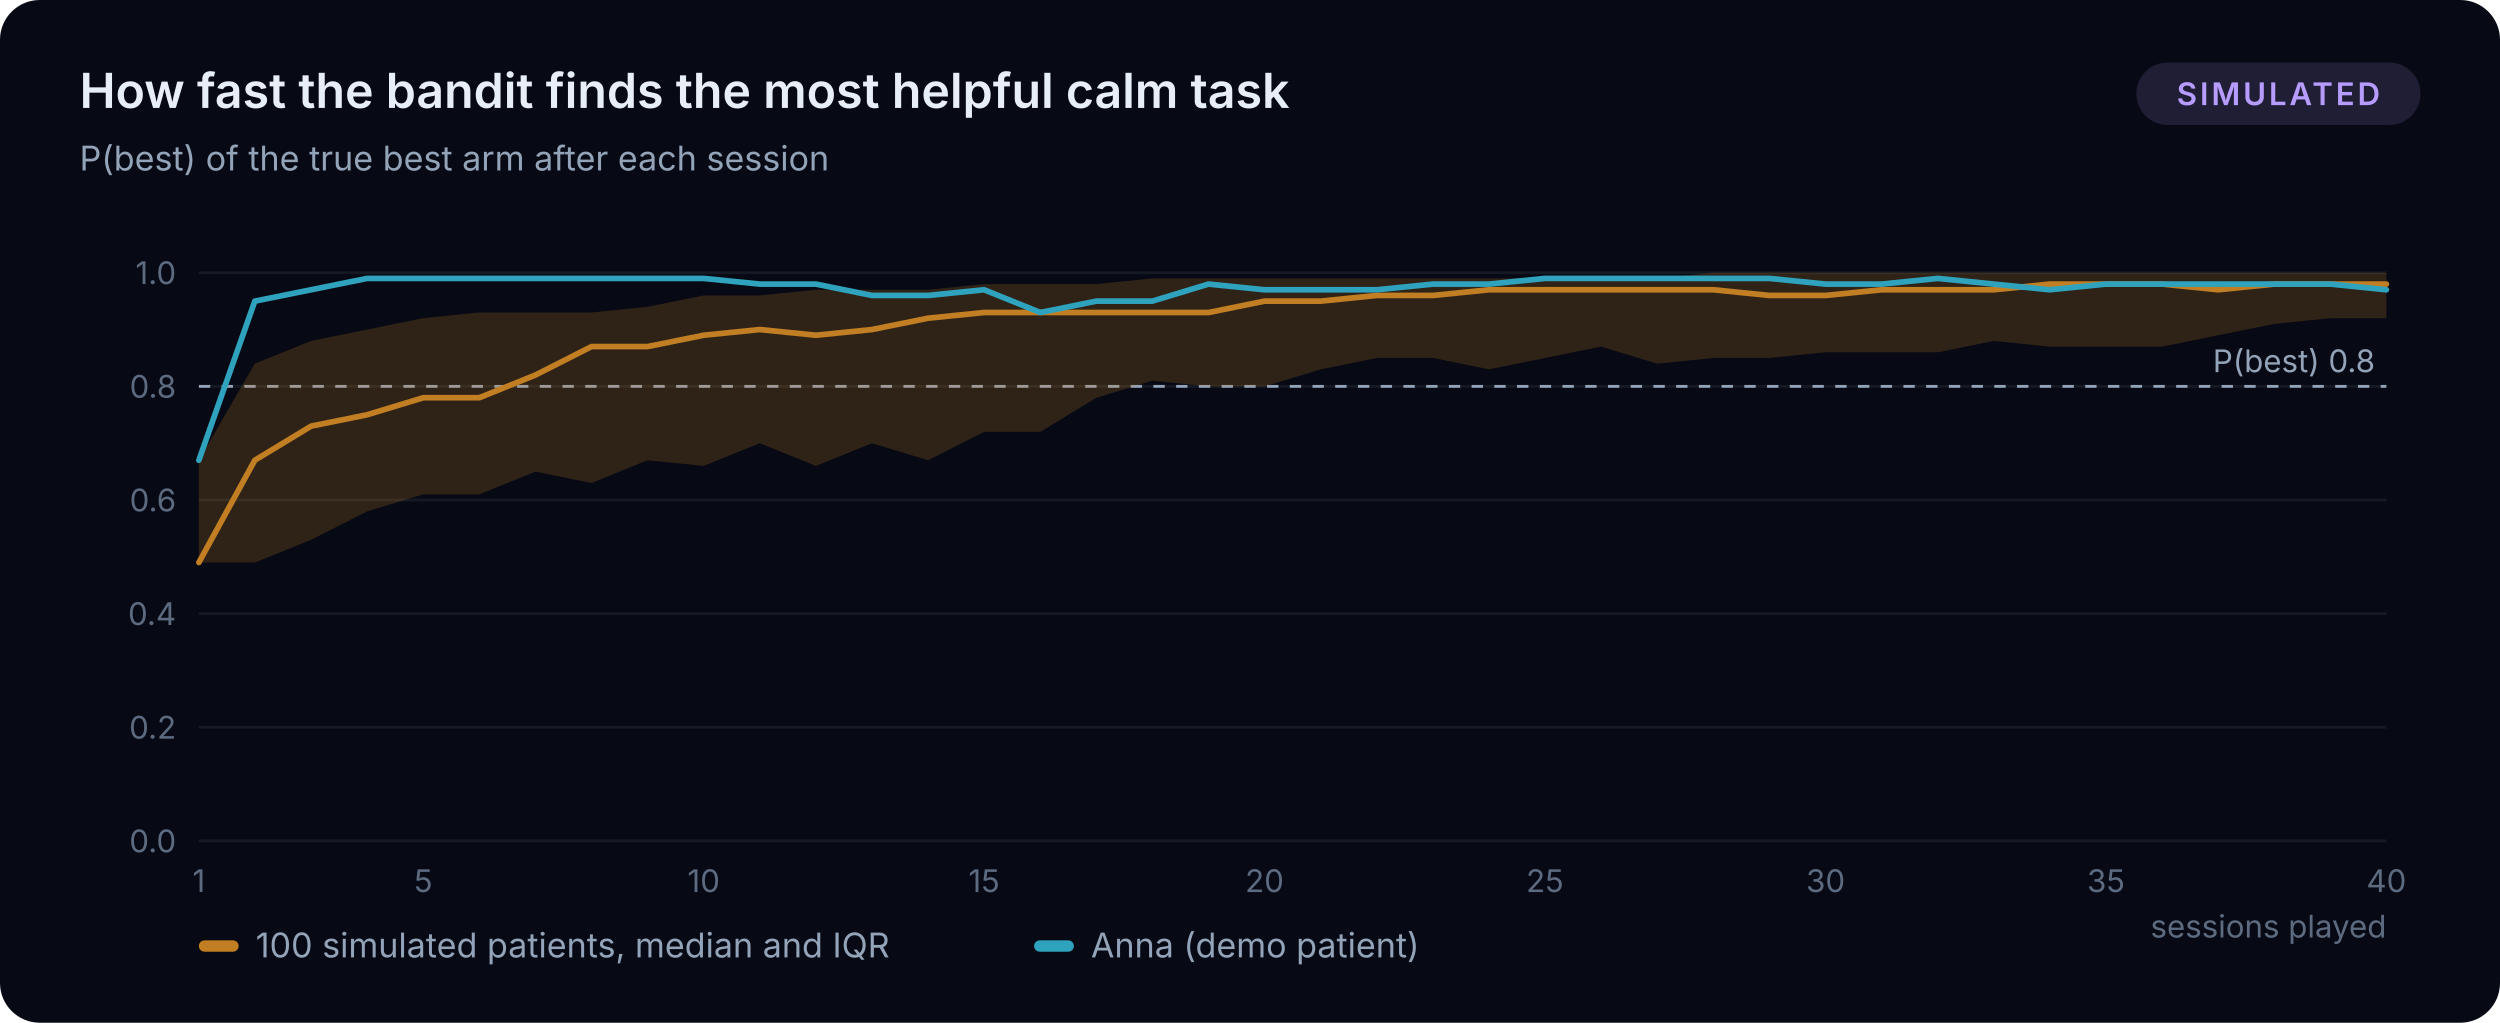
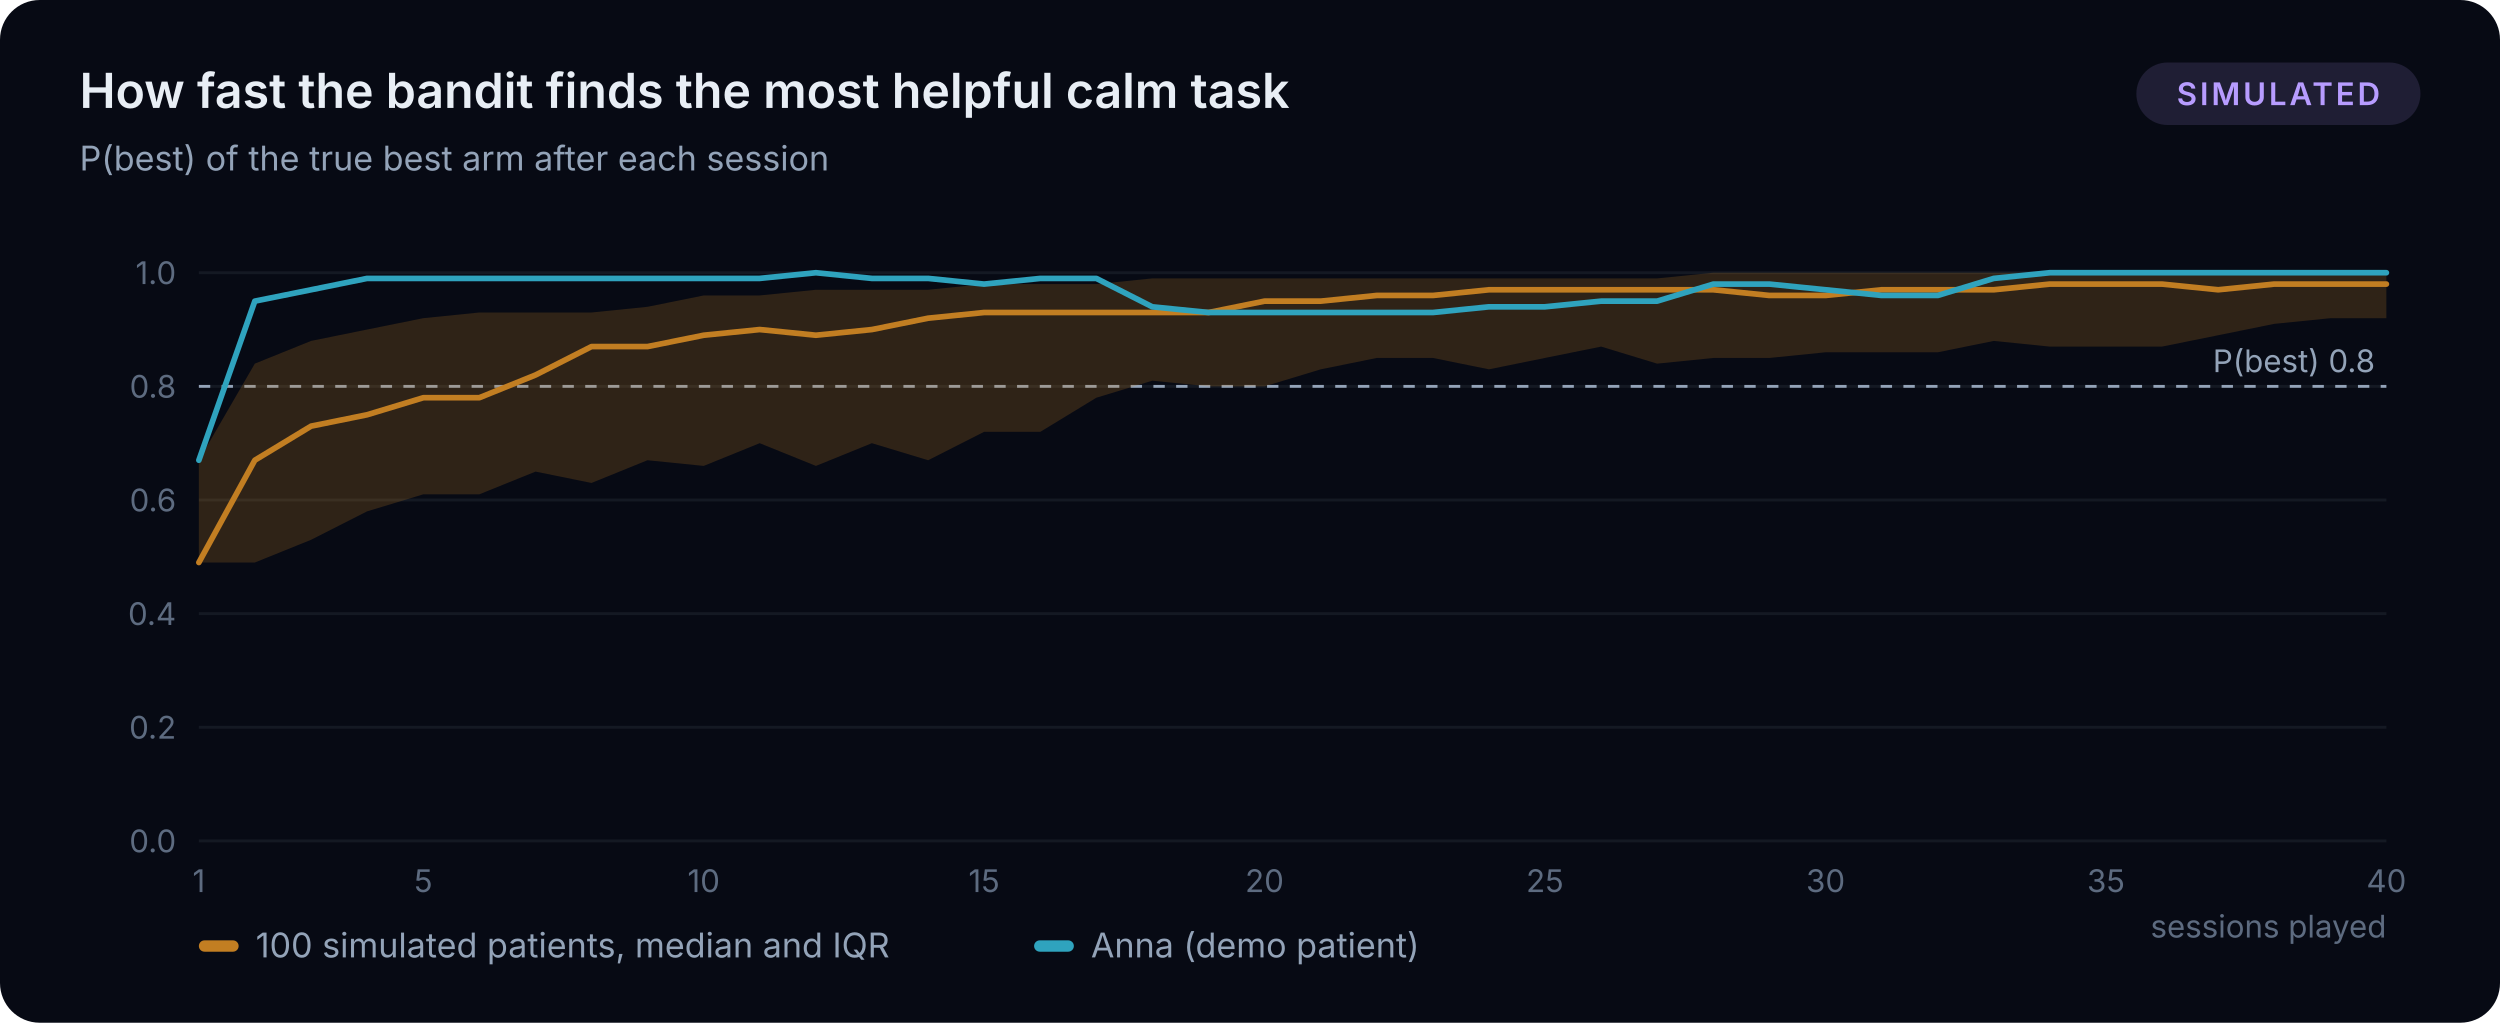
<svg xmlns="http://www.w3.org/2000/svg" viewBox="0 0 880 360" width="880" height="360" font-family="Inter, system-ui, -apple-system, Segoe UI, sans-serif" role="img" aria-label="Bandit convergence: P(best) of the truly most helpful calm task">
  <rect width="880" height="360" rx="14" fill="#070A14" />
  <text x="28.0" y="38.0" font-size="17" fill="#E8EEF5" text-anchor="start" font-weight="600">How fast the bandit finds the most helpful calm task</text>
  <text x="28.0" y="60.0" font-size="12" fill="#93A3B8" text-anchor="start" font-weight="400">P(best) of the true best arm after each session</text>
  <rect x="752" y="22" width="100" height="22" rx="11" fill="rgba(183,156,255,0.14)" />
  <text x="802.0" y="37.0" font-size="11" fill="#B79CFF" text-anchor="middle" font-weight="600" letter-spacing="1">SIMULATED</text>
  <line x1="70.0" y1="296.0" x2="840.0" y2="296.0" stroke="rgba(185,202,214,0.08)" stroke-width="1" />
  <text x="62.0" y="300.0" font-size="11" fill="#5D6B80" text-anchor="end" font-weight="400">0.0</text>
  <line x1="70.0" y1="256.0" x2="840.0" y2="256.0" stroke="rgba(185,202,214,0.08)" stroke-width="1" />
  <text x="62.0" y="260.0" font-size="11" fill="#5D6B80" text-anchor="end" font-weight="400">0.2</text>
  <line x1="70.0" y1="216.0" x2="840.0" y2="216.0" stroke="rgba(185,202,214,0.08)" stroke-width="1" />
  <text x="62.0" y="220.0" font-size="11" fill="#5D6B80" text-anchor="end" font-weight="400">0.4</text>
  <line x1="70.0" y1="176.0" x2="840.0" y2="176.0" stroke="rgba(185,202,214,0.08)" stroke-width="1" />
  <text x="62.0" y="180.0" font-size="11" fill="#5D6B80" text-anchor="end" font-weight="400">0.6</text>
  <line x1="70.0" y1="136.0" x2="840.0" y2="136.0" stroke="rgba(185,202,214,0.08)" stroke-width="1" />
  <text x="62.0" y="140.0" font-size="11" fill="#5D6B80" text-anchor="end" font-weight="400">0.8</text>
  <line x1="70.0" y1="96.0" x2="840.0" y2="96.0" stroke="rgba(185,202,214,0.08)" stroke-width="1" />
  <text x="62.0" y="100.0" font-size="11" fill="#5D6B80" text-anchor="end" font-weight="400">1.0</text>
  <text x="70.0" y="314.0" font-size="11" fill="#5D6B80" text-anchor="middle" font-weight="400">1</text>
  <text x="149.0" y="314.0" font-size="11" fill="#5D6B80" text-anchor="middle" font-weight="400">5</text>
  <text x="247.7" y="314.0" font-size="11" fill="#5D6B80" text-anchor="middle" font-weight="400">10</text>
  <text x="346.4" y="314.0" font-size="11" fill="#5D6B80" text-anchor="middle" font-weight="400">15</text>
  <text x="445.1" y="314.0" font-size="11" fill="#5D6B80" text-anchor="middle" font-weight="400">20</text>
  <text x="543.8" y="314.0" font-size="11" fill="#5D6B80" text-anchor="middle" font-weight="400">25</text>
  <text x="642.6" y="314.0" font-size="11" fill="#5D6B80" text-anchor="middle" font-weight="400">30</text>
  <text x="741.3" y="314.0" font-size="11" fill="#5D6B80" text-anchor="middle" font-weight="400">35</text>
  <text x="840.0" y="314.0" font-size="11" fill="#5D6B80" text-anchor="middle" font-weight="400">40</text>
  <text x="840.0" y="330.0" font-size="11" fill="#5D6B80" text-anchor="end" font-weight="400">sessions played</text>
  <line x1="70.0" y1="136.0" x2="840.0" y2="136.0" stroke="#93A3B8" stroke-width="1" stroke-dasharray="4 4" />
  <text x="836.0" y="131.0" font-size="11" fill="#93A3B8" text-anchor="end" font-weight="400">P(best) 0.8</text>
  <path d="M70.0,162.0 L89.7,128.0 L109.5,120.0 L129.2,116.0 L149.0,112.0 L168.7,110.0 L188.5,110.0 L208.2,110.0 L227.9,108.0 L247.7,104.0 L267.4,104.0 L287.2,102.0 L306.9,102.0 L326.7,102.0 L346.4,100.0 L366.2,100.0 L385.9,100.0 L405.6,98.0 L425.4,98.0 L445.1,98.0 L464.9,98.0 L484.6,98.0 L504.4,98.0 L524.1,98.0 L543.8,98.0 L563.6,98.0 L583.3,98.0 L603.1,96.0 L622.8,96.0 L642.6,96.0 L662.3,96.0 L682.1,96.0 L701.8,96.0 L721.5,96.0 L741.3,96.0 L761.0,96.0 L780.8,96.0 L800.5,96.0 L820.3,96.0 L840.0,96.0 L840.0,112.0 L820.3,112.0 L800.5,114.0 L780.8,118.0 L761.0,122.0 L741.3,122.0 L721.5,122.0 L701.8,120.0 L682.1,124.0 L662.3,124.0 L642.6,124.0 L622.8,126.0 L603.1,126.0 L583.3,128.0 L563.6,122.0 L543.8,126.0 L524.1,130.0 L504.4,126.0 L484.6,126.0 L464.9,130.0 L445.1,136.0 L425.4,136.0 L405.6,134.0 L385.9,140.0 L366.2,152.0 L346.4,152.0 L326.7,162.0 L306.9,156.0 L287.2,164.0 L267.4,156.0 L247.7,164.0 L227.9,162.0 L208.2,170.0 L188.5,166.0 L168.7,174.0 L149.0,174.0 L129.2,180.0 L109.5,190.0 L89.7,198.0 L70.0,198.0 Z" fill="#C27E22" fill-opacity="0.22" />
  <path d="M70.0,198.0 L89.7,162.0 L109.5,150.0 L129.2,146.0 L149.0,140.0 L168.7,140.0 L188.5,132.0 L208.2,122.0 L227.9,122.0 L247.7,118.0 L267.4,116.0 L287.2,118.0 L306.9,116.0 L326.7,112.0 L346.4,110.0 L366.2,110.0 L385.9,110.0 L405.6,110.0 L425.4,110.0 L445.1,106.0 L464.9,106.0 L484.6,104.0 L504.4,104.0 L524.1,102.0 L543.8,102.0 L563.6,102.0 L583.3,102.0 L603.1,102.0 L622.8,104.0 L642.6,104.0 L662.3,102.0 L682.1,102.0 L701.8,102.0 L721.5,100.0 L741.3,100.0 L761.0,100.0 L780.8,102.0 L800.5,100.0 L820.3,100.0 L840.0,100.0" fill="none" stroke="#C27E22" stroke-width="2" stroke-linecap="round" stroke-linejoin="round" />
  <circle cx="70.0" cy="198.0" r="7" fill="transparent" />
  <circle cx="89.7" cy="162.0" r="7" fill="transparent" />
  <circle cx="109.5" cy="150.0" r="7" fill="transparent" />
  <circle cx="129.2" cy="146.0" r="7" fill="transparent" />
  <circle cx="149.0" cy="140.0" r="7" fill="transparent" />
  <circle cx="168.7" cy="140.0" r="7" fill="transparent" />
  <circle cx="188.5" cy="132.0" r="7" fill="transparent" />
  <circle cx="208.2" cy="122.0" r="7" fill="transparent" />
  <circle cx="227.9" cy="122.0" r="7" fill="transparent" />
  <circle cx="247.7" cy="118.0" r="7" fill="transparent" />
  <circle cx="267.4" cy="116.0" r="7" fill="transparent" />
  <circle cx="287.2" cy="118.0" r="7" fill="transparent" />
  <circle cx="306.9" cy="116.0" r="7" fill="transparent" />
  <circle cx="326.7" cy="112.0" r="7" fill="transparent" />
  <circle cx="346.4" cy="110.0" r="7" fill="transparent" />
  <circle cx="366.2" cy="110.0" r="7" fill="transparent" />
  <circle cx="385.9" cy="110.0" r="7" fill="transparent" />
  <circle cx="405.6" cy="110.0" r="7" fill="transparent" />
  <circle cx="425.4" cy="110.0" r="7" fill="transparent" />
  <circle cx="445.1" cy="106.0" r="7" fill="transparent" />
  <circle cx="464.9" cy="106.0" r="7" fill="transparent" />
  <circle cx="484.6" cy="104.0" r="7" fill="transparent" />
  <circle cx="504.4" cy="104.0" r="7" fill="transparent" />
  <circle cx="524.1" cy="102.0" r="7" fill="transparent" />
  <circle cx="543.8" cy="102.0" r="7" fill="transparent" />
  <circle cx="563.6" cy="102.0" r="7" fill="transparent" />
  <circle cx="583.3" cy="102.0" r="7" fill="transparent" />
  <circle cx="603.1" cy="102.0" r="7" fill="transparent" />
  <circle cx="622.8" cy="104.0" r="7" fill="transparent" />
  <circle cx="642.6" cy="104.0" r="7" fill="transparent" />
  <circle cx="662.3" cy="102.0" r="7" fill="transparent" />
  <circle cx="682.1" cy="102.0" r="7" fill="transparent" />
  <circle cx="701.8" cy="102.0" r="7" fill="transparent" />
  <circle cx="721.5" cy="100.0" r="7" fill="transparent" />
  <circle cx="741.3" cy="100.0" r="7" fill="transparent" />
  <circle cx="761.0" cy="100.0" r="7" fill="transparent" />
  <circle cx="780.8" cy="102.0" r="7" fill="transparent" />
  <circle cx="800.5" cy="100.0" r="7" fill="transparent" />
  <circle cx="820.3" cy="100.0" r="7" fill="transparent" />
  <circle cx="840.0" cy="100.0" r="7" fill="transparent" />
-   <path d="M70.0,162.0 L89.7,106.0 L109.5,102.0 L129.2,98.0 L149.0,98.0 L168.7,98.0 L188.5,98.0 L208.2,98.0 L227.9,98.0 L247.7,98.0 L267.4,100.0 L287.2,100.0 L306.9,104.0 L326.7,104.0 L346.4,102.0 L366.2,110.0 L385.9,106.0 L405.6,106.0 L425.4,100.0 L445.1,102.0 L464.9,102.0 L484.6,102.0 L504.4,100.0 L524.1,100.0 L543.8,98.0 L563.6,98.0 L583.3,98.0 L603.1,98.0 L622.8,98.0 L642.6,100.0 L662.3,100.0 L682.1,98.0 L701.8,100.0 L721.5,102.0 L741.3,100.0 L761.0,100.0 L780.8,100.0 L800.5,100.0 L820.3,100.0 L840.0,102.0" fill="none" stroke="#2FA3BE" stroke-width="2" stroke-linecap="round" stroke-linejoin="round" />
+   <path d="M70.0,162.0 L89.7,106.0 L109.5,102.0 L129.2,98.0 L149.0,98.0 L168.7,98.0 L188.5,98.0 L208.2,98.0 L227.9,98.0 L247.7,98.0 L267.4,98.0 L287.2,96.0 L306.9,98.0 L326.7,98.0 L346.4,100.0 L366.2,98.0 L385.9,98.0 L405.6,108.0 L425.4,110.0 L445.1,110.0 L464.9,110.0 L484.6,110.0 L504.4,110.0 L524.1,108.0 L543.8,108.0 L563.6,106.0 L583.3,106.0 L603.1,100.0 L622.8,100.0 L642.6,102.0 L662.3,104.0 L682.1,104.0 L701.8,98.0 L721.5,96.0 L741.3,96.0 L761.0,96.0 L780.8,96.0 L800.5,96.0 L820.3,96.0 L840.0,96.0" fill="none" stroke="#2FA3BE" stroke-width="2" stroke-linecap="round" stroke-linejoin="round" />
  <circle cx="70.0" cy="162.0" r="7" fill="transparent" />
  <circle cx="89.7" cy="106.0" r="7" fill="transparent" />
  <circle cx="109.5" cy="102.0" r="7" fill="transparent" />
  <circle cx="129.2" cy="98.0" r="7" fill="transparent" />
  <circle cx="149.0" cy="98.0" r="7" fill="transparent" />
  <circle cx="168.7" cy="98.0" r="7" fill="transparent" />
  <circle cx="188.5" cy="98.0" r="7" fill="transparent" />
  <circle cx="208.2" cy="98.0" r="7" fill="transparent" />
  <circle cx="227.9" cy="98.0" r="7" fill="transparent" />
  <circle cx="247.7" cy="98.0" r="7" fill="transparent" />
-   <circle cx="267.4" cy="100.0" r="7" fill="transparent" />
-   <circle cx="287.2" cy="100.0" r="7" fill="transparent" />
-   <circle cx="306.9" cy="104.0" r="7" fill="transparent" />
-   <circle cx="326.7" cy="104.0" r="7" fill="transparent" />
-   <circle cx="346.4" cy="102.0" r="7" fill="transparent" />
-   <circle cx="366.2" cy="110.0" r="7" fill="transparent" />
-   <circle cx="385.9" cy="106.0" r="7" fill="transparent" />
-   <circle cx="405.6" cy="106.0" r="7" fill="transparent" />
-   <circle cx="425.4" cy="100.0" r="7" fill="transparent" />
-   <circle cx="445.1" cy="102.0" r="7" fill="transparent" />
-   <circle cx="464.9" cy="102.0" r="7" fill="transparent" />
-   <circle cx="484.6" cy="102.0" r="7" fill="transparent" />
-   <circle cx="504.4" cy="100.0" r="7" fill="transparent" />
-   <circle cx="524.1" cy="100.0" r="7" fill="transparent" />
-   <circle cx="543.8" cy="98.0" r="7" fill="transparent" />
-   <circle cx="563.6" cy="98.0" r="7" fill="transparent" />
-   <circle cx="583.3" cy="98.0" r="7" fill="transparent" />
-   <circle cx="603.1" cy="98.0" r="7" fill="transparent" />
-   <circle cx="622.8" cy="98.0" r="7" fill="transparent" />
-   <circle cx="642.6" cy="100.0" r="7" fill="transparent" />
-   <circle cx="662.3" cy="100.0" r="7" fill="transparent" />
-   <circle cx="682.1" cy="98.0" r="7" fill="transparent" />
-   <circle cx="701.8" cy="100.0" r="7" fill="transparent" />
-   <circle cx="721.5" cy="102.0" r="7" fill="transparent" />
-   <circle cx="741.3" cy="100.0" r="7" fill="transparent" />
-   <circle cx="761.0" cy="100.0" r="7" fill="transparent" />
-   <circle cx="780.8" cy="100.0" r="7" fill="transparent" />
-   <circle cx="800.5" cy="100.0" r="7" fill="transparent" />
-   <circle cx="820.3" cy="100.0" r="7" fill="transparent" />
-   <circle cx="840.0" cy="102.0" r="7" fill="transparent" />
+   <circle cx="267.4" cy="98.0" r="7" fill="transparent" />
+   <circle cx="287.2" cy="96.0" r="7" fill="transparent" />
+   <circle cx="306.9" cy="98.0" r="7" fill="transparent" />
+   <circle cx="326.7" cy="98.0" r="7" fill="transparent" />
+   <circle cx="346.4" cy="100.0" r="7" fill="transparent" />
+   <circle cx="366.2" cy="98.0" r="7" fill="transparent" />
+   <circle cx="385.9" cy="98.0" r="7" fill="transparent" />
+   <circle cx="405.6" cy="108.0" r="7" fill="transparent" />
+   <circle cx="425.4" cy="110.0" r="7" fill="transparent" />
+   <circle cx="445.1" cy="110.0" r="7" fill="transparent" />
+   <circle cx="464.9" cy="110.0" r="7" fill="transparent" />
+   <circle cx="484.6" cy="110.0" r="7" fill="transparent" />
+   <circle cx="504.4" cy="110.0" r="7" fill="transparent" />
+   <circle cx="524.1" cy="108.0" r="7" fill="transparent" />
+   <circle cx="543.8" cy="108.0" r="7" fill="transparent" />
+   <circle cx="563.6" cy="106.0" r="7" fill="transparent" />
+   <circle cx="583.3" cy="106.0" r="7" fill="transparent" />
+   <circle cx="603.1" cy="100.0" r="7" fill="transparent" />
+   <circle cx="622.8" cy="100.0" r="7" fill="transparent" />
+   <circle cx="642.6" cy="102.0" r="7" fill="transparent" />
+   <circle cx="662.3" cy="104.0" r="7" fill="transparent" />
+   <circle cx="682.1" cy="104.0" r="7" fill="transparent" />
+   <circle cx="701.8" cy="98.0" r="7" fill="transparent" />
+   <circle cx="721.5" cy="96.0" r="7" fill="transparent" />
+   <circle cx="741.3" cy="96.0" r="7" fill="transparent" />
+   <circle cx="761.0" cy="96.0" r="7" fill="transparent" />
+   <circle cx="780.8" cy="96.0" r="7" fill="transparent" />
+   <circle cx="800.5" cy="96.0" r="7" fill="transparent" />
+   <circle cx="820.3" cy="96.0" r="7" fill="transparent" />
+   <circle cx="840.0" cy="96.0" r="7" fill="transparent" />
  <rect x="70" y="331" width="14" height="4" rx="2" fill="#C27E22" />
  <text x="90.0" y="337.0" font-size="12" fill="#93A3B8" text-anchor="start" font-weight="400">100 simulated patients, median and IQR</text>
  <rect x="364" y="331" width="14" height="4" rx="2" fill="#2FA3BE" />
  <text x="384.0" y="337.0" font-size="12" fill="#93A3B8" text-anchor="start" font-weight="400">Anna (demo patient)</text>
</svg>
